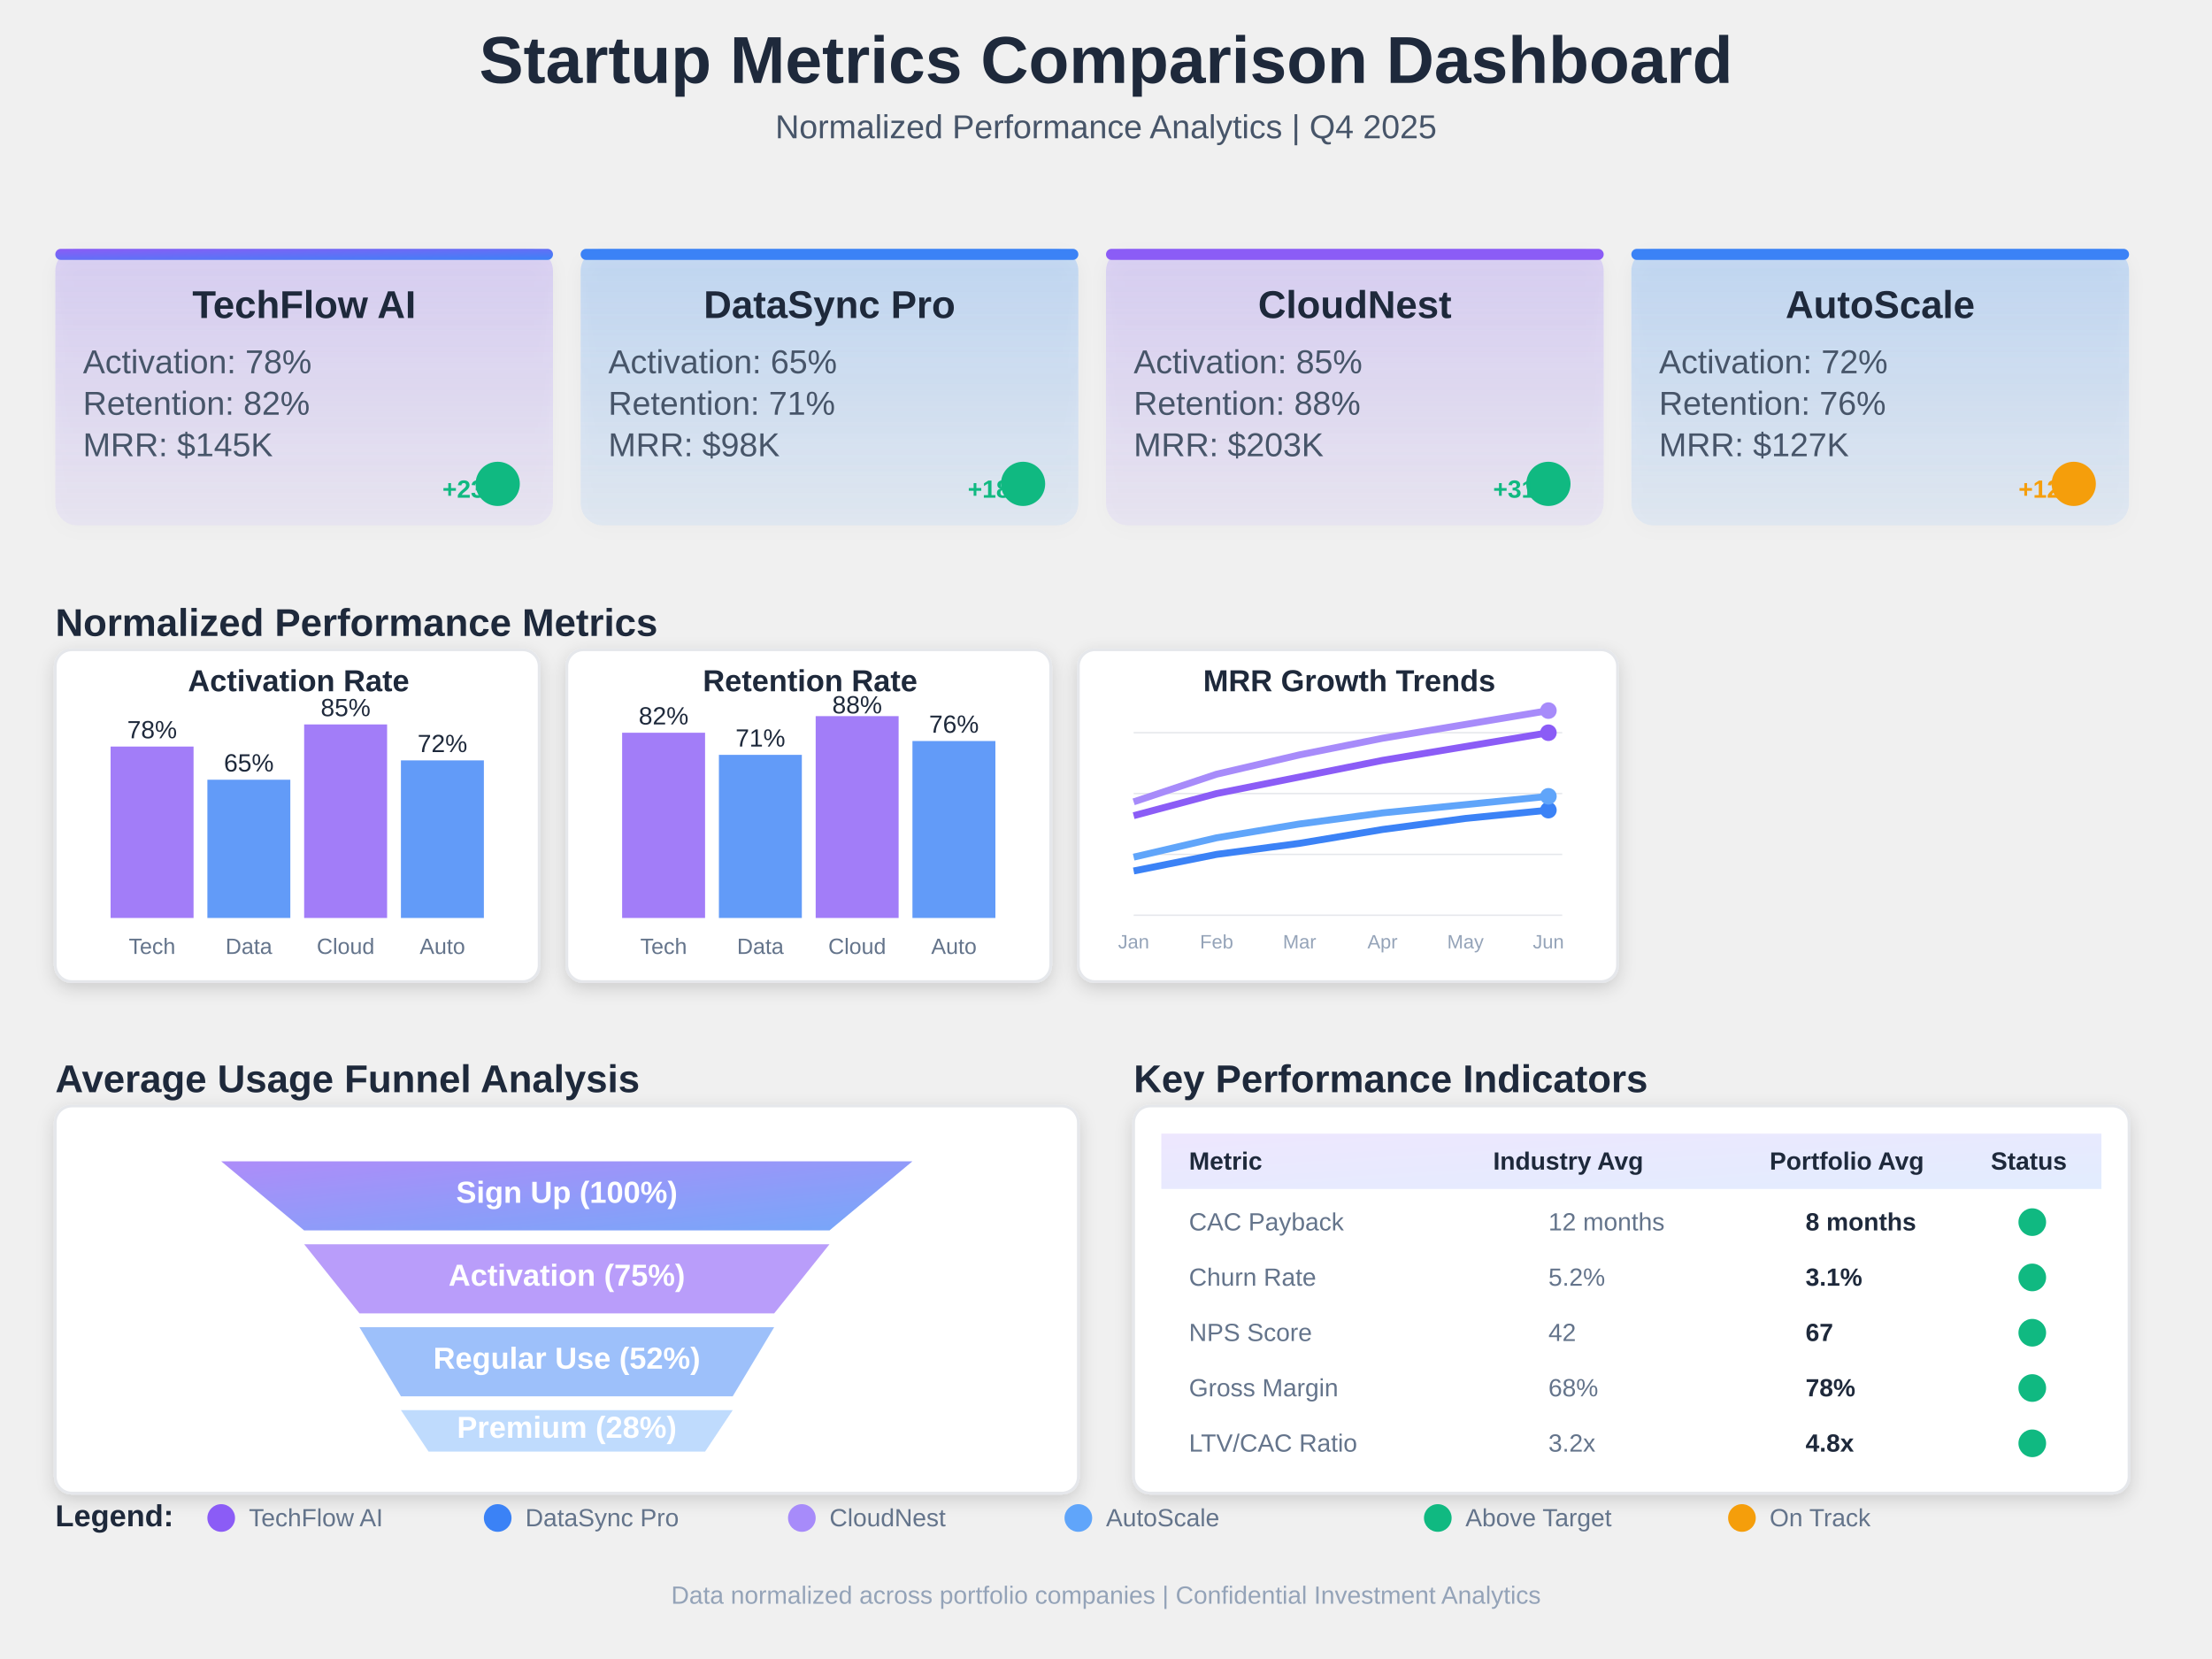
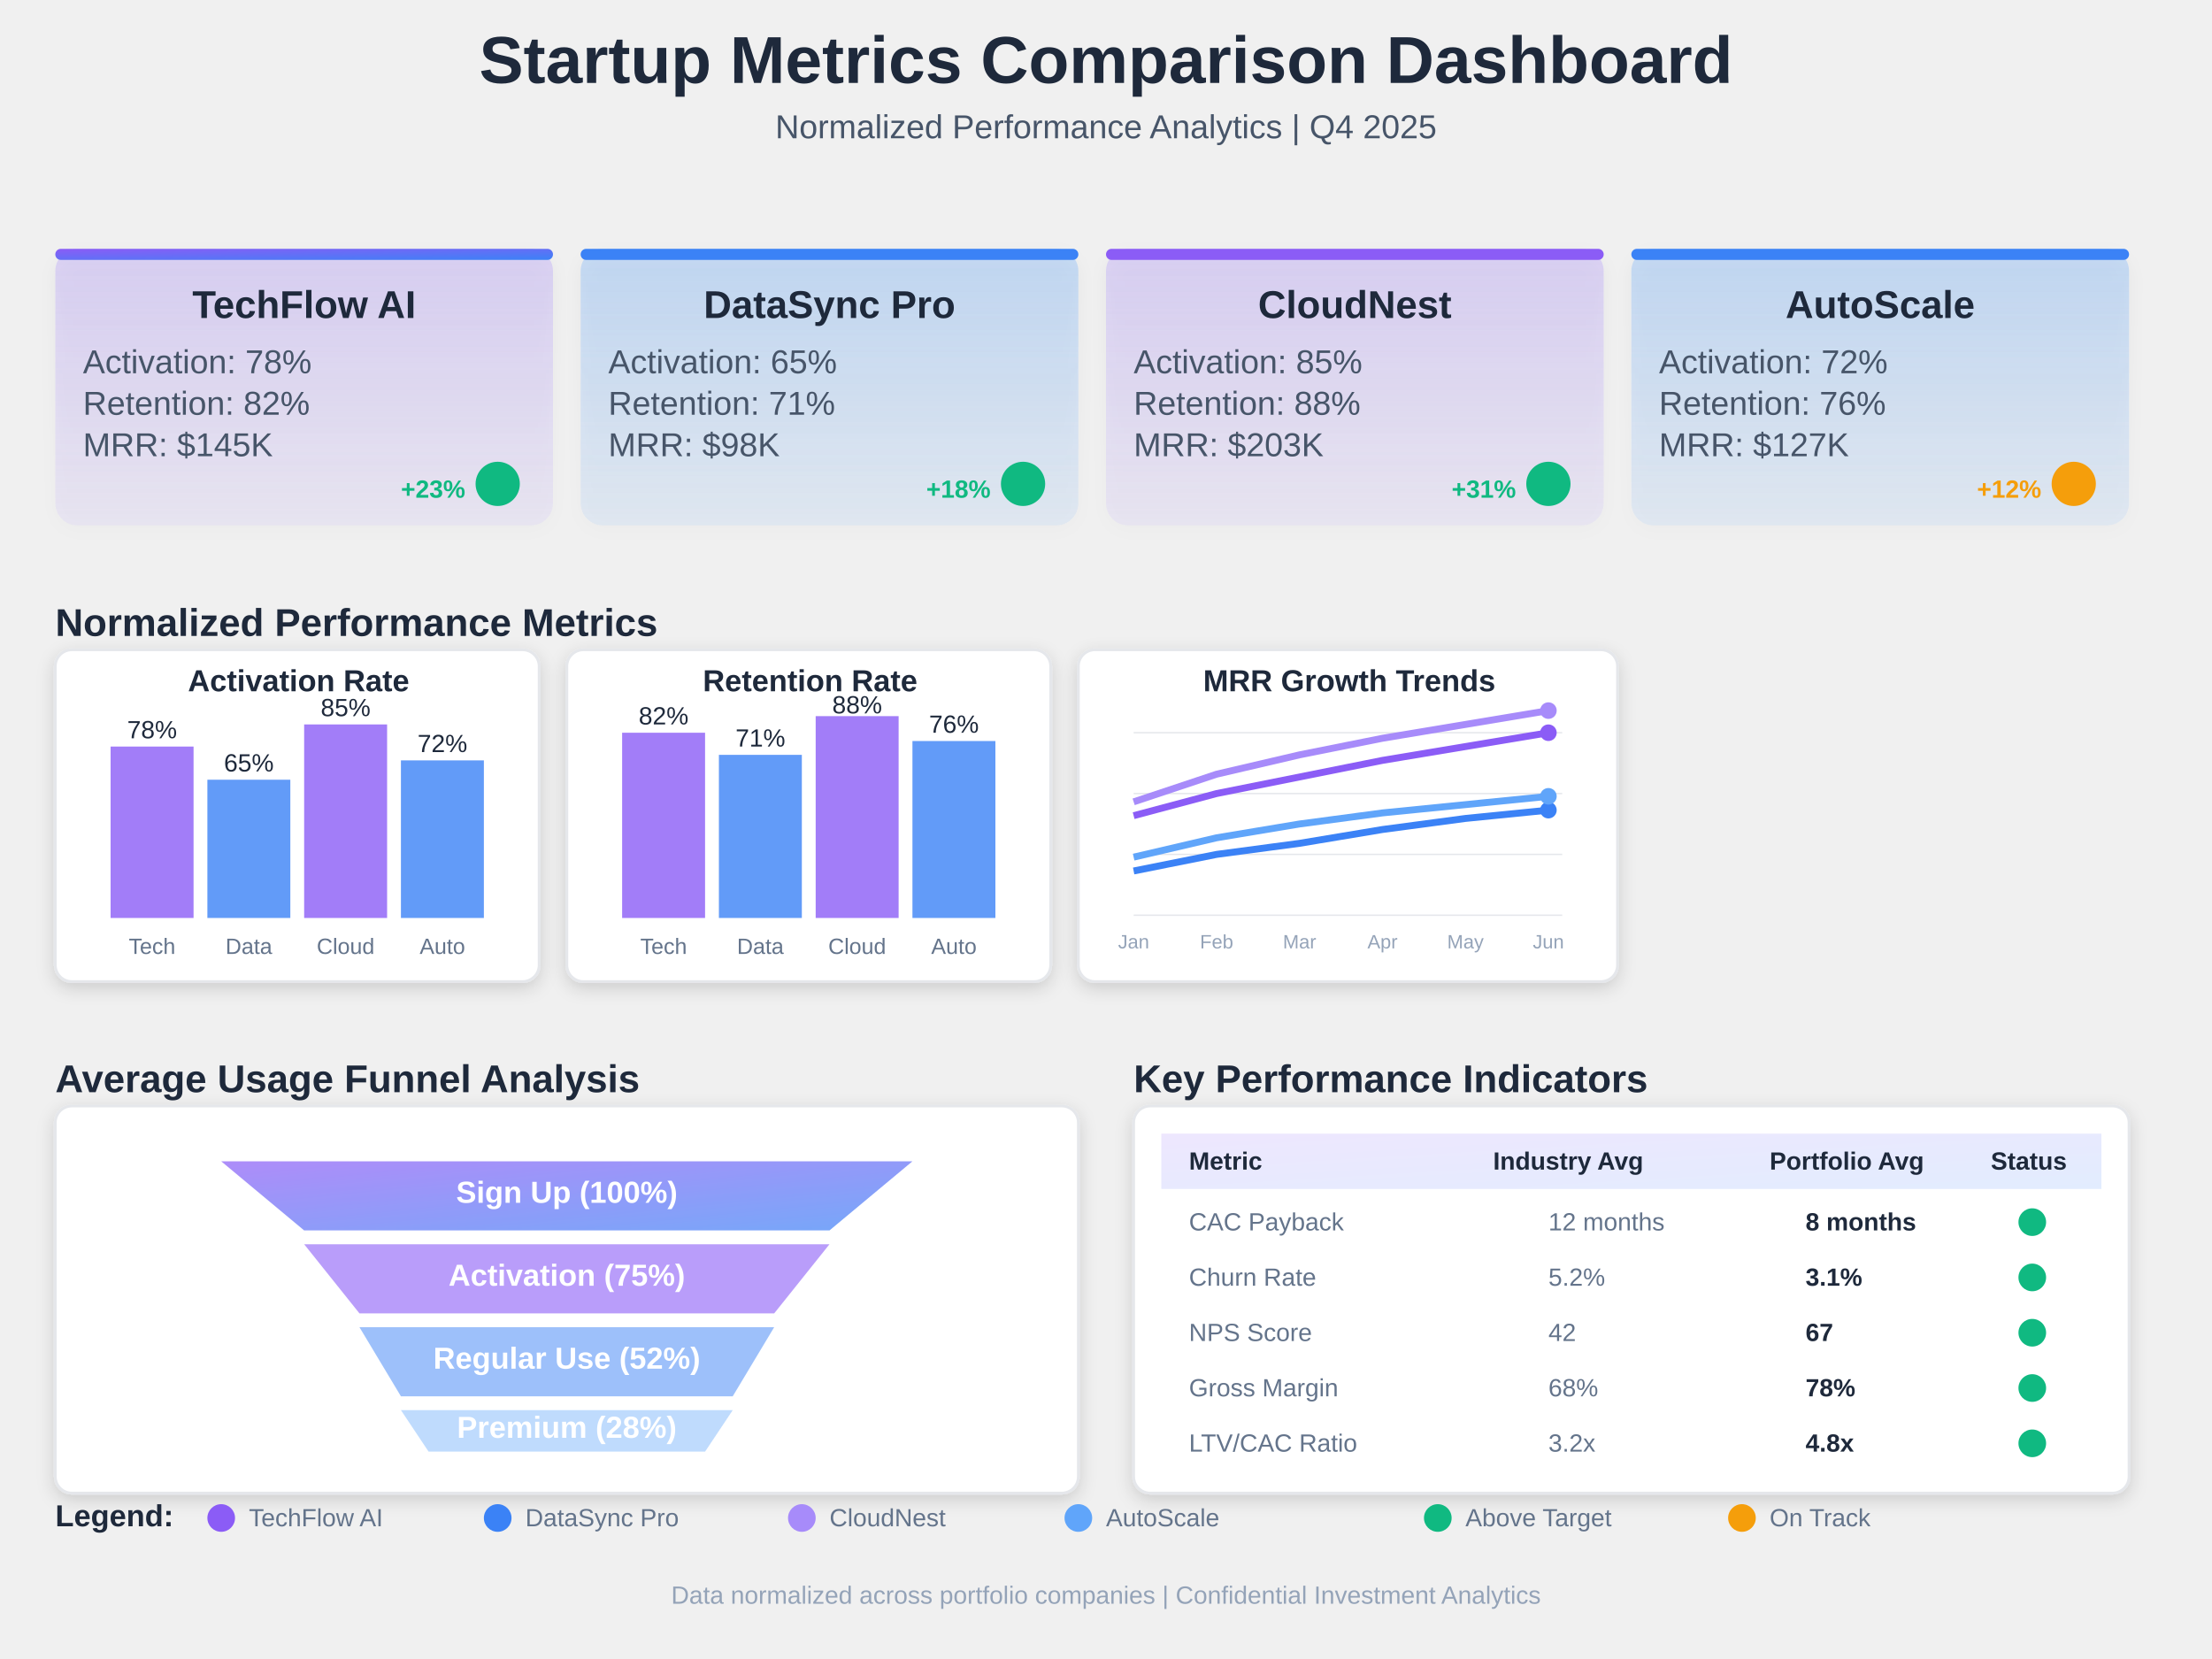
<svg xmlns="http://www.w3.org/2000/svg" viewBox="0 0 800 600" width="800" height="600">
  <defs>
    <linearGradient id="purpleBlue" x1="0%" y1="0%" x2="100%" y2="100%">
      <stop offset="0%" style="stop-color:#8B5CF6;stop-opacity:1" />
      <stop offset="100%" style="stop-color:#3B82F6;stop-opacity:1" />
    </linearGradient>
    <linearGradient id="lightPurple" x1="0%" y1="0%" x2="0%" y2="100%">
      <stop offset="0%" style="stop-color:#A78BFA;stop-opacity:0.3" />
      <stop offset="100%" style="stop-color:#A78BFA;stop-opacity:0.1" />
    </linearGradient>
    <linearGradient id="lightBlue" x1="0%" y1="0%" x2="0%" y2="100%">
      <stop offset="0%" style="stop-color:#60A5FA;stop-opacity:0.3" />
      <stop offset="100%" style="stop-color:#60A5FA;stop-opacity:0.1" />
    </linearGradient>
    <filter id="shadow">
      <feDropShadow dx="0" dy="2" stdDeviation="3" flood-opacity="0.15" />
    </filter>
  </defs>
  <rect width="800" height="600" fill="none" />
  <text x="400" y="30" font-family="Arial, sans-serif" font-size="24" font-weight="bold" fill="#1E293B" text-anchor="middle">
    Startup Metrics Comparison Dashboard
  </text>
  <text x="400" y="50" font-family="Arial, sans-serif" font-size="12" fill="#475569" text-anchor="middle">
    Normalized Performance Analytics | Q4 2025
  </text>
  <g transform="translate(20, 90)">
    <rect width="180" height="100" rx="8" fill="url(#lightPurple)" filter="url(#shadow)" />
    <rect width="180" height="4" rx="2" fill="url(#purpleBlue)" />
    <text x="90" y="25" font-family="Arial, sans-serif" font-size="14" font-weight="bold" fill="#1E293B" text-anchor="middle">TechFlow AI</text>
    <text x="10" y="45" font-family="Arial, sans-serif" font-size="12" fill="#475569">Activation: 78%</text>
    <text x="10" y="60" font-family="Arial, sans-serif" font-size="12" fill="#475569">Retention: 82%</text>
    <text x="10" y="75" font-family="Arial, sans-serif" font-size="12" fill="#475569">MRR: $145K</text>
    <circle cx="160" cy="85" r="8" fill="#10B981" />
-     <text x="140" y="90" font-family="Arial, sans-serif" font-size="9" fill="#10B981" font-weight="bold">+23%</text>
+     <text x="125" y="90" font-family="Arial, sans-serif" font-size="9" fill="#10B981" font-weight="bold">+23%</text>
  </g>
  <g transform="translate(210, 90)">
    <rect width="180" height="100" rx="8" fill="url(#lightBlue)" filter="url(#shadow)" />
    <rect width="180" height="4" rx="2" fill="#3B82F6" />
    <text x="90" y="25" font-family="Arial, sans-serif" font-size="14" font-weight="bold" fill="#1E293B" text-anchor="middle">DataSync Pro</text>
    <text x="10" y="45" font-family="Arial, sans-serif" font-size="12" fill="#475569">Activation: 65%</text>
    <text x="10" y="60" font-family="Arial, sans-serif" font-size="12" fill="#475569">Retention: 71%</text>
    <text x="10" y="75" font-family="Arial, sans-serif" font-size="12" fill="#475569">MRR: $98K</text>
    <circle cx="160" cy="85" r="8" fill="#10B981" />
-     <text x="140" y="90" font-family="Arial, sans-serif" font-size="9" fill="#10B981" font-weight="bold">+18%</text>
+     <text x="125" y="90" font-family="Arial, sans-serif" font-size="9" fill="#10B981" font-weight="bold">+18%</text>
  </g>
  <g transform="translate(400, 90)">
    <rect width="180" height="100" rx="8" fill="url(#lightPurple)" filter="url(#shadow)" />
    <rect width="180" height="4" rx="2" fill="#8B5CF6" />
    <text x="90" y="25" font-family="Arial, sans-serif" font-size="14" font-weight="bold" fill="#1E293B" text-anchor="middle">CloudNest</text>
    <text x="10" y="45" font-family="Arial, sans-serif" font-size="12" fill="#475569">Activation: 85%</text>
    <text x="10" y="60" font-family="Arial, sans-serif" font-size="12" fill="#475569">Retention: 88%</text>
    <text x="10" y="75" font-family="Arial, sans-serif" font-size="12" fill="#475569">MRR: $203K</text>
    <circle cx="160" cy="85" r="8" fill="#10B981" />
-     <text x="140" y="90" font-family="Arial, sans-serif" font-size="9" fill="#10B981" font-weight="bold">+31%</text>
+     <text x="125" y="90" font-family="Arial, sans-serif" font-size="9" fill="#10B981" font-weight="bold">+31%</text>
  </g>
  <g transform="translate(590, 90)">
    <rect width="180" height="100" rx="8" fill="url(#lightBlue)" filter="url(#shadow)" />
    <rect width="180" height="4" rx="2" fill="#3B82F6" />
    <text x="90" y="25" font-family="Arial, sans-serif" font-size="14" font-weight="bold" fill="#1E293B" text-anchor="middle">AutoScale</text>
    <text x="10" y="45" font-family="Arial, sans-serif" font-size="12" fill="#475569">Activation: 72%</text>
    <text x="10" y="60" font-family="Arial, sans-serif" font-size="12" fill="#475569">Retention: 76%</text>
    <text x="10" y="75" font-family="Arial, sans-serif" font-size="12" fill="#475569">MRR: $127K</text>
    <circle cx="160" cy="85" r="8" fill="#F59E0B" />
-     <text x="140" y="90" font-family="Arial, sans-serif" font-size="9" fill="#F59E0B" font-weight="bold">+12%</text>
+     <text x="125" y="90" font-family="Arial, sans-serif" font-size="9" fill="#F59E0B" font-weight="bold">+12%</text>
  </g>
  <g transform="translate(20, 210)">
    <text x="0" y="20" font-family="Arial, sans-serif" font-size="14" font-weight="bold" fill="#1E293B">Normalized Performance Metrics</text>
    <g transform="translate(0, 25)">
      <rect width="175" height="120" rx="6" fill="#FFFFFF" stroke="#E5E7EB" stroke-width="1" filter="url(#shadow)" />
      <text x="88" y="15" font-family="Arial, sans-serif" font-size="11" font-weight="bold" fill="#1E293B" text-anchor="middle">Activation Rate</text>
      <rect x="20" y="35" width="30" height="62" fill="#8B5CF6" opacity="0.8" />
      <rect x="55" y="47" width="30" height="50" fill="#3B82F6" opacity="0.8" />
      <rect x="90" y="27" width="30" height="70" fill="#8B5CF6" opacity="0.8" />
      <rect x="125" y="40" width="30" height="57" fill="#3B82F6" opacity="0.8" />
      <text x="35" y="32" font-family="Arial, sans-serif" font-size="9" fill="#1E293B" text-anchor="middle">78%</text>
      <text x="70" y="44" font-family="Arial, sans-serif" font-size="9" fill="#1E293B" text-anchor="middle">65%</text>
      <text x="105" y="24" font-family="Arial, sans-serif" font-size="9" fill="#1E293B" text-anchor="middle">85%</text>
      <text x="140" y="37" font-family="Arial, sans-serif" font-size="9" fill="#1E293B" text-anchor="middle">72%</text>
      <text x="35" y="110" font-family="Arial, sans-serif" font-size="8" fill="#64748B" text-anchor="middle">Tech</text>
      <text x="70" y="110" font-family="Arial, sans-serif" font-size="8" fill="#64748B" text-anchor="middle">Data</text>
      <text x="105" y="110" font-family="Arial, sans-serif" font-size="8" fill="#64748B" text-anchor="middle">Cloud</text>
      <text x="140" y="110" font-family="Arial, sans-serif" font-size="8" fill="#64748B" text-anchor="middle">Auto</text>
    </g>
    <g transform="translate(185, 25)">
      <rect width="175" height="120" rx="6" fill="#FFFFFF" stroke="#E5E7EB" stroke-width="1" filter="url(#shadow)" />
      <text x="88" y="15" font-family="Arial, sans-serif" font-size="11" font-weight="bold" fill="#1E293B" text-anchor="middle">Retention Rate</text>
      <rect x="20" y="30" width="30" height="67" fill="#8B5CF6" opacity="0.8" />
      <rect x="55" y="38" width="30" height="59" fill="#3B82F6" opacity="0.8" />
      <rect x="90" y="24" width="30" height="73" fill="#8B5CF6" opacity="0.8" />
      <rect x="125" y="33" width="30" height="64" fill="#3B82F6" opacity="0.8" />
      <text x="35" y="27" font-family="Arial, sans-serif" font-size="9" fill="#1E293B" text-anchor="middle">82%</text>
      <text x="70" y="35" font-family="Arial, sans-serif" font-size="9" fill="#1E293B" text-anchor="middle">71%</text>
      <text x="105" y="23" font-family="Arial, sans-serif" font-size="9" fill="#1E293B" text-anchor="middle">88%</text>
      <text x="140" y="30" font-family="Arial, sans-serif" font-size="9" fill="#1E293B" text-anchor="middle">76%</text>
      <text x="35" y="110" font-family="Arial, sans-serif" font-size="8" fill="#64748B" text-anchor="middle">Tech</text>
      <text x="70" y="110" font-family="Arial, sans-serif" font-size="8" fill="#64748B" text-anchor="middle">Data</text>
      <text x="105" y="110" font-family="Arial, sans-serif" font-size="8" fill="#64748B" text-anchor="middle">Cloud</text>
      <text x="140" y="110" font-family="Arial, sans-serif" font-size="8" fill="#64748B" text-anchor="middle">Auto</text>
    </g>
    <g transform="translate(370, 25)">
      <rect width="195" height="120" rx="6" fill="#FFFFFF" stroke="#E5E7EB" stroke-width="1" filter="url(#shadow)" />
      <text x="98" y="15" font-family="Arial, sans-serif" font-size="11" font-weight="bold" fill="#1E293B" text-anchor="middle">MRR Growth Trends</text>
      <line x1="20" y1="30" x2="175" y2="30" stroke="#E5E7EB" stroke-width="0.5" />
      <line x1="20" y1="52" x2="175" y2="52" stroke="#E5E7EB" stroke-width="0.5" />
      <line x1="20" y1="74" x2="175" y2="74" stroke="#E5E7EB" stroke-width="0.5" />
      <line x1="20" y1="96" x2="175" y2="96" stroke="#E5E7EB" stroke-width="0.5" />
      <polyline points="20,60 50,52 80,46 110,40 140,35 170,30" fill="none" stroke="#8B5CF6" stroke-width="2.5" />
      <circle cx="170" cy="30" r="3" fill="#8B5CF6" />
      <polyline points="20,80 50,74 80,70 110,65 140,61 170,58" fill="none" stroke="#3B82F6" stroke-width="2.5" />
      <circle cx="170" cy="58" r="3" fill="#3B82F6" />
      <polyline points="20,55 50,45 80,38 110,32 140,27 170,22" fill="none" stroke="#A78BFA" stroke-width="2.5" />
      <circle cx="170" cy="22" r="3" fill="#A78BFA" />
      <polyline points="20,75 50,68 80,63 110,59 140,56 170,53" fill="none" stroke="#60A5FA" stroke-width="2.5" />
      <circle cx="170" cy="53" r="3" fill="#60A5FA" />
      <text x="20" y="108" font-family="Arial, sans-serif" font-size="7" fill="#94A3B8" text-anchor="middle">Jan</text>
      <text x="50" y="108" font-family="Arial, sans-serif" font-size="7" fill="#94A3B8" text-anchor="middle">Feb</text>
      <text x="80" y="108" font-family="Arial, sans-serif" font-size="7" fill="#94A3B8" text-anchor="middle">Mar</text>
      <text x="110" y="108" font-family="Arial, sans-serif" font-size="7" fill="#94A3B8" text-anchor="middle">Apr</text>
      <text x="140" y="108" font-family="Arial, sans-serif" font-size="7" fill="#94A3B8" text-anchor="middle">May</text>
      <text x="170" y="108" font-family="Arial, sans-serif" font-size="7" fill="#94A3B8" text-anchor="middle">Jun</text>
    </g>
  </g>
  <g transform="translate(20, 375)">
    <text x="0" y="20" font-family="Arial, sans-serif" font-size="14" font-weight="bold" fill="#1E293B">Average Usage Funnel Analysis</text>
    <g transform="translate(0, 25)">
      <rect width="370" height="140" rx="6" fill="#FFFFFF" stroke="#E5E7EB" stroke-width="1" filter="url(#shadow)" />
      <polygon points="60,20 310,20 280,45 90,45" fill="url(#purpleBlue)" opacity="0.7" />
      <polygon points="90,50 280,50 260,75 110,75" fill="#8B5CF6" opacity="0.6" />
      <polygon points="110,80 260,80 245,105 125,105" fill="#3B82F6" opacity="0.5" />
      <polygon points="125,110 245,110 235,125 135,125" fill="#60A5FA" opacity="0.4" />
      <text x="185" y="35" font-family="Arial, sans-serif" font-size="11" fill="#FFFFFF" text-anchor="middle" font-weight="bold">Sign Up (100%)</text>
      <text x="185" y="65" font-family="Arial, sans-serif" font-size="11" fill="#FFFFFF" text-anchor="middle" font-weight="bold">Activation (75%)</text>
      <text x="185" y="95" font-family="Arial, sans-serif" font-size="11" fill="#FFFFFF" text-anchor="middle" font-weight="bold">Regular Use (52%)</text>
      <text x="185" y="120" font-family="Arial, sans-serif" font-size="11" fill="#FFFFFF" text-anchor="middle" font-weight="bold">Premium (28%)</text>
    </g>
  </g>
  <g transform="translate(410, 375)">
    <text x="0" y="20" font-family="Arial, sans-serif" font-size="14" font-weight="bold" fill="#1E293B">Key Performance Indicators</text>
    <g transform="translate(0, 25)">
      <rect width="360" height="140" rx="6" fill="#FFFFFF" stroke="#E5E7EB" stroke-width="1" filter="url(#shadow)" />
      <rect x="10" y="10" width="340" height="20" fill="url(#purpleBlue)" opacity="0.15" />
      <text x="20" y="23" font-family="Arial, sans-serif" font-size="9" font-weight="bold" fill="#1E293B">Metric</text>
      <text x="130" y="23" font-family="Arial, sans-serif" font-size="9" font-weight="bold" fill="#1E293B">Industry Avg</text>
      <text x="230" y="23" font-family="Arial, sans-serif" font-size="9" font-weight="bold" fill="#1E293B">Portfolio Avg</text>
      <text x="310" y="23" font-family="Arial, sans-serif" font-size="9" font-weight="bold" fill="#1E293B">Status</text>
      <text x="20" y="45" font-family="Arial, sans-serif" font-size="9" fill="#64748B">CAC Payback</text>
      <text x="150" y="45" font-family="Arial, sans-serif" font-size="9" fill="#64748B">12 months</text>
      <text x="243" y="45" font-family="Arial, sans-serif" font-size="9" fill="#1E293B" font-weight="bold">8 months</text>
      <circle cx="325" cy="42" r="5" fill="#10B981" />
      <text x="20" y="65" font-family="Arial, sans-serif" font-size="9" fill="#64748B">Churn Rate</text>
      <text x="150" y="65" font-family="Arial, sans-serif" font-size="9" fill="#64748B">5.2%</text>
      <text x="243" y="65" font-family="Arial, sans-serif" font-size="9" fill="#1E293B" font-weight="bold">3.1%</text>
      <circle cx="325" cy="62" r="5" fill="#10B981" />
      <text x="20" y="85" font-family="Arial, sans-serif" font-size="9" fill="#64748B">NPS Score</text>
      <text x="150" y="85" font-family="Arial, sans-serif" font-size="9" fill="#64748B">42</text>
      <text x="243" y="85" font-family="Arial, sans-serif" font-size="9" fill="#1E293B" font-weight="bold">67</text>
      <circle cx="325" cy="82" r="5" fill="#10B981" />
      <text x="20" y="105" font-family="Arial, sans-serif" font-size="9" fill="#64748B">Gross Margin</text>
      <text x="150" y="105" font-family="Arial, sans-serif" font-size="9" fill="#64748B">68%</text>
      <text x="243" y="105" font-family="Arial, sans-serif" font-size="9" fill="#1E293B" font-weight="bold">78%</text>
      <circle cx="325" cy="102" r="5" fill="#10B981" />
      <text x="20" y="125" font-family="Arial, sans-serif" font-size="9" fill="#64748B">LTV/CAC Ratio</text>
      <text x="150" y="125" font-family="Arial, sans-serif" font-size="9" fill="#64748B">3.2x</text>
      <text x="243" y="125" font-family="Arial, sans-serif" font-size="9" fill="#1E293B" font-weight="bold">4.8x</text>
      <circle cx="325" cy="122" r="5" fill="#10B981" />
    </g>
  </g>
  <g transform="translate(20, 552)">
    <text x="0" y="0" font-family="Arial, sans-serif" font-size="11" font-weight="bold" fill="#1E293B">Legend:</text>
    <circle cx="60" cy="-3" r="5" fill="#8B5CF6" />
    <text x="70" y="0" font-family="Arial, sans-serif" font-size="9" fill="#64748B">TechFlow AI</text>
    <circle cx="160" cy="-3" r="5" fill="#3B82F6" />
    <text x="170" y="0" font-family="Arial, sans-serif" font-size="9" fill="#64748B">DataSync Pro</text>
    <circle cx="270" cy="-3" r="5" fill="#A78BFA" />
    <text x="280" y="0" font-family="Arial, sans-serif" font-size="9" fill="#64748B">CloudNest</text>
    <circle cx="370" cy="-3" r="5" fill="#60A5FA" />
    <text x="380" y="0" font-family="Arial, sans-serif" font-size="9" fill="#64748B">AutoScale</text>
    <circle cx="500" cy="-3" r="5" fill="#10B981" />
    <text x="510" y="0" font-family="Arial, sans-serif" font-size="9" fill="#64748B">Above Target</text>
    <circle cx="610" cy="-3" r="5" fill="#F59E0B" />
    <text x="620" y="0" font-family="Arial, sans-serif" font-size="9" fill="#64748B">On Track</text>
  </g>
  <text x="400" y="580" font-family="Arial, sans-serif" font-size="9" fill="#94A3B8" text-anchor="middle">
    Data normalized across portfolio companies | Confidential Investment Analytics
  </text>
</svg>
